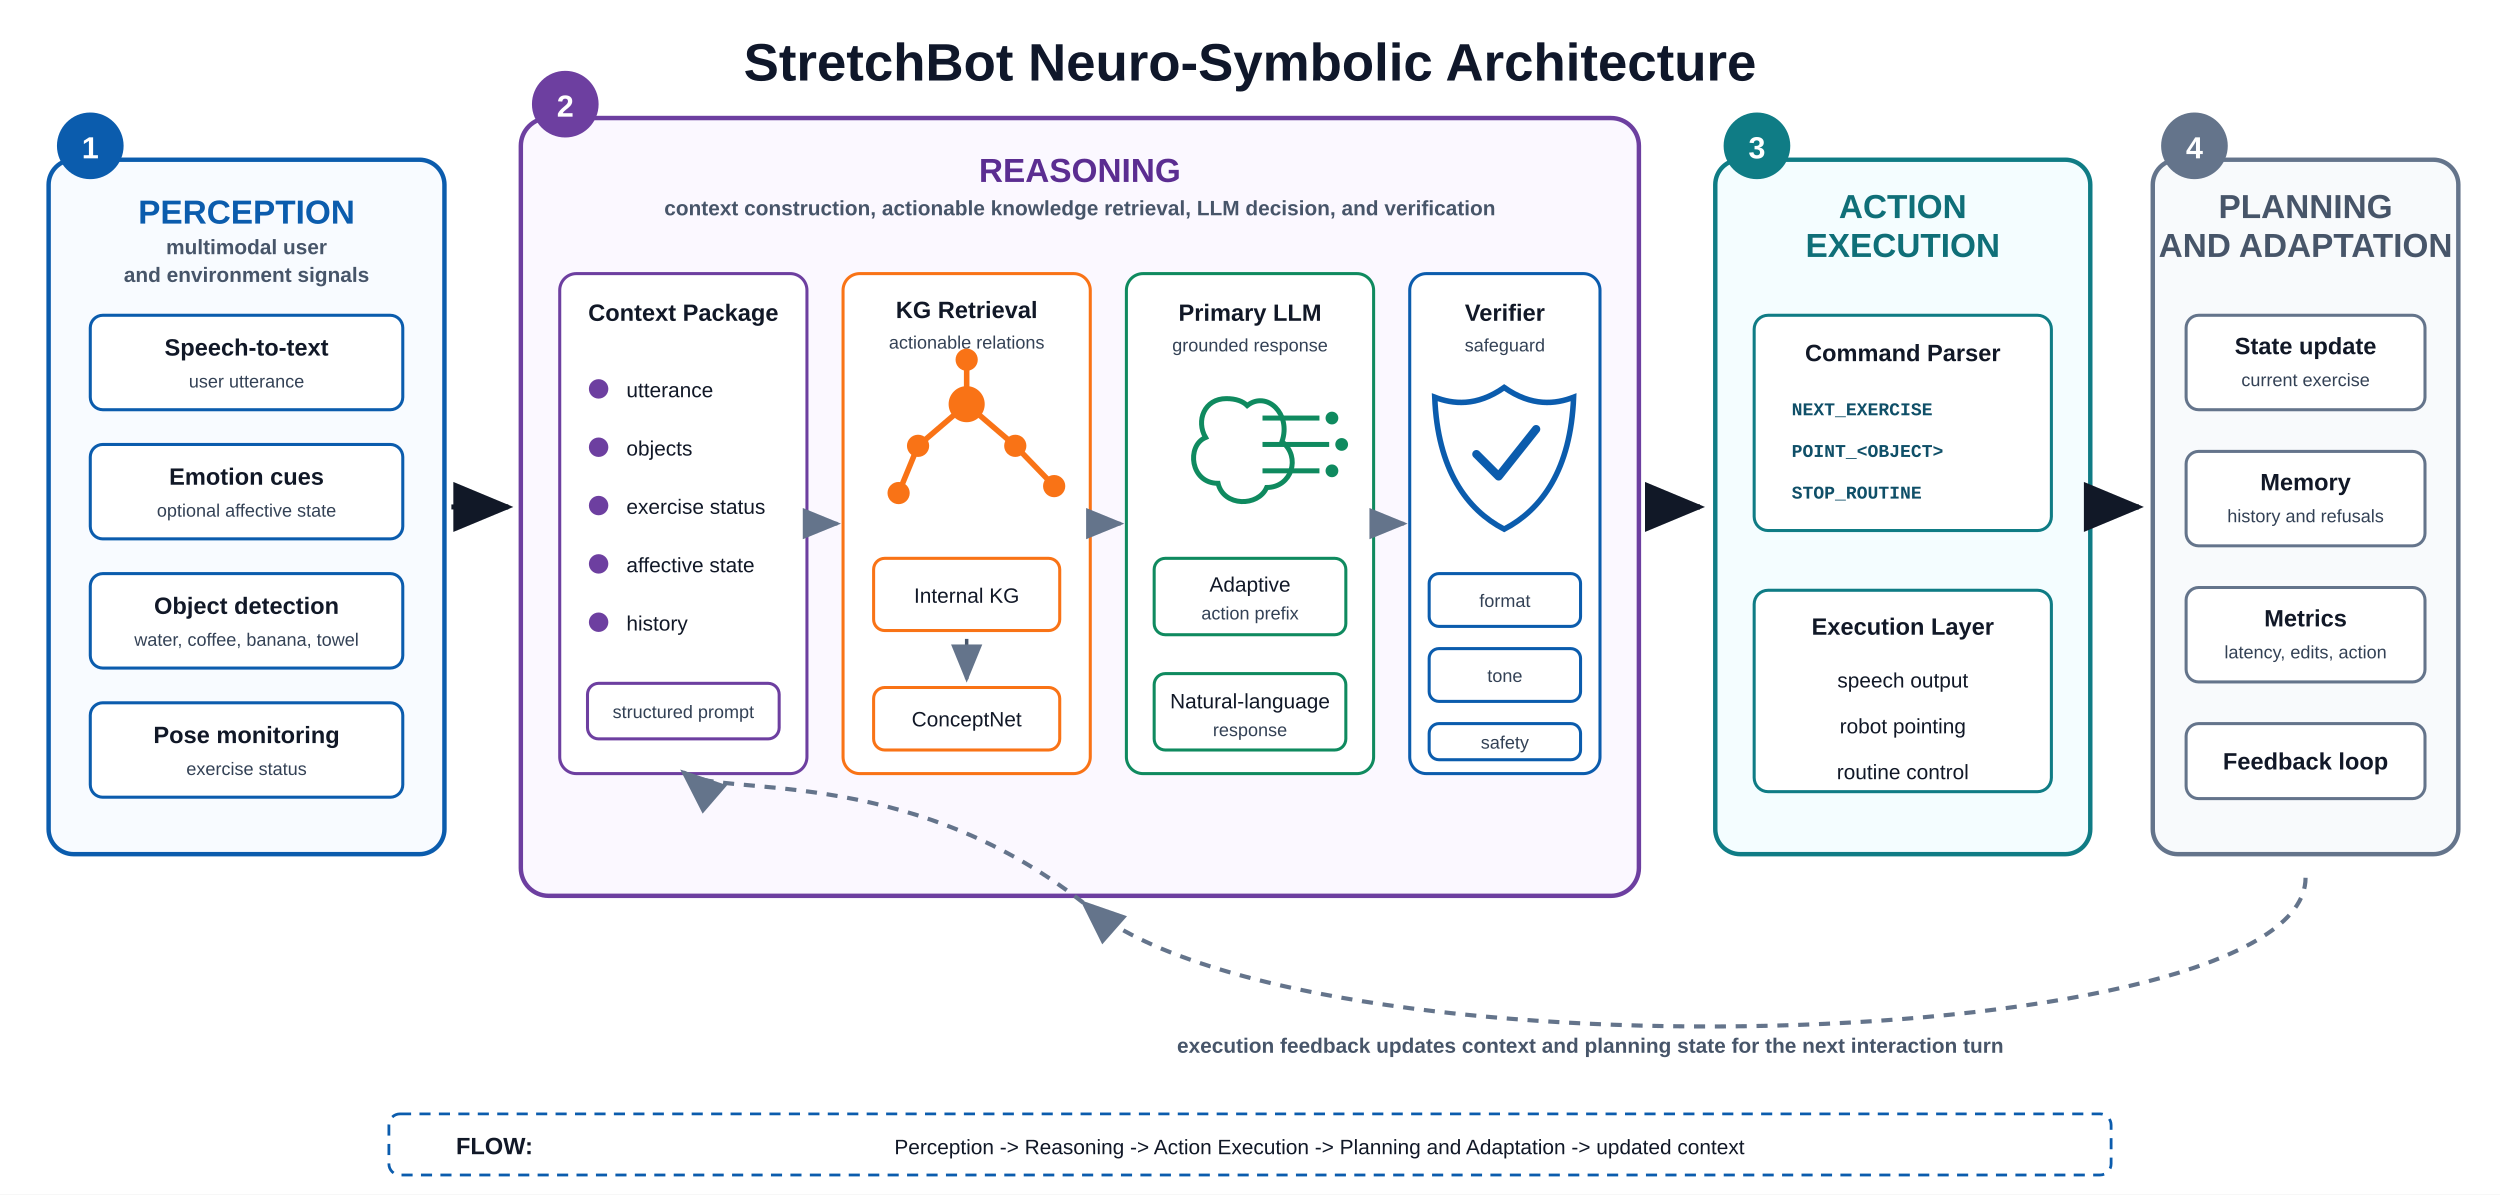
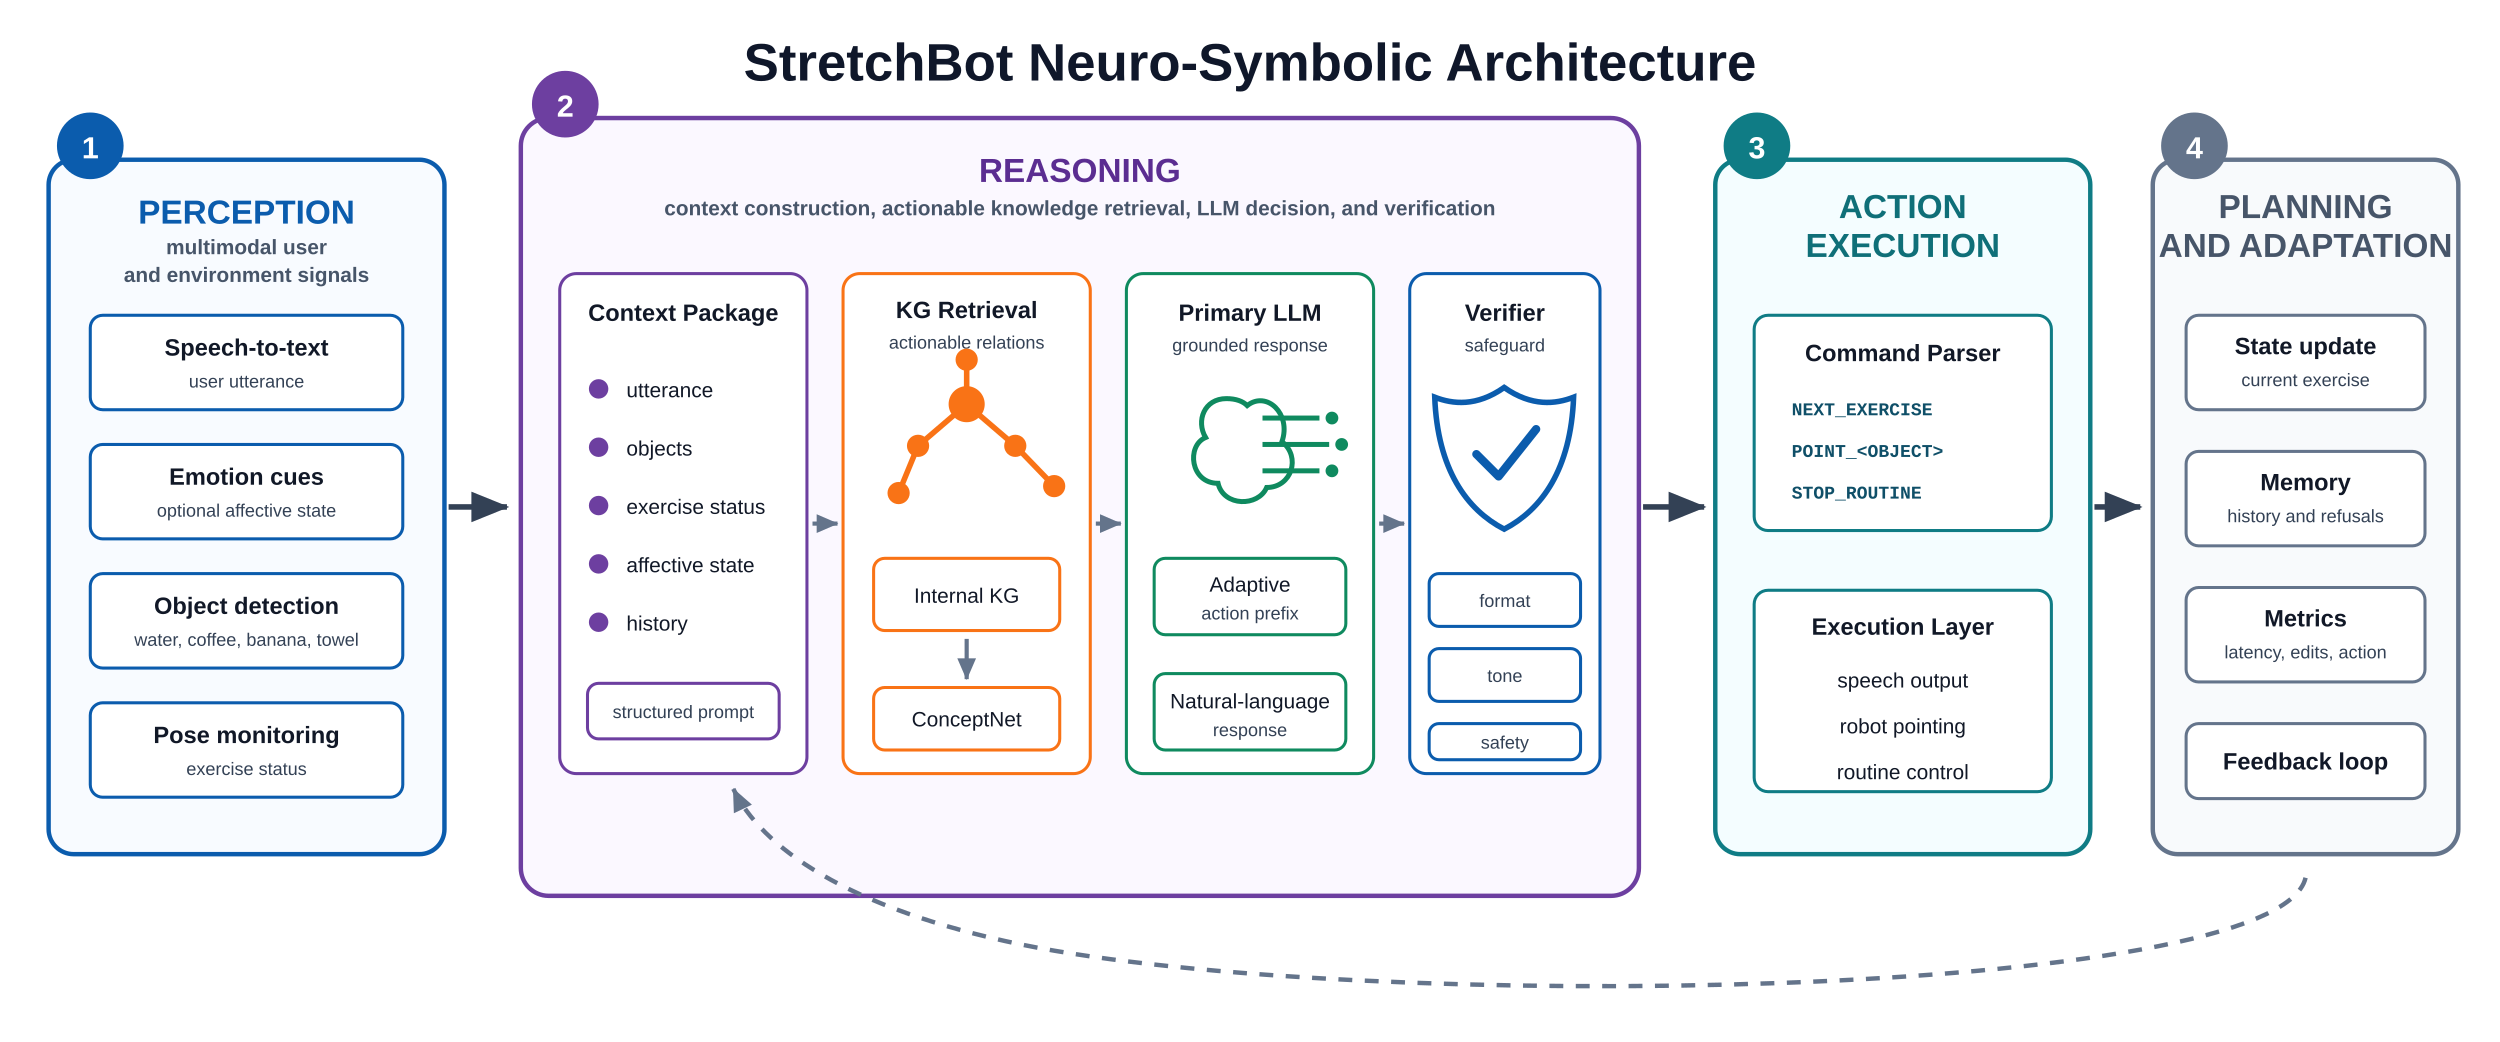
- <svg xmlns="http://www.w3.org/2000/svg" width="1800" height="860" viewBox="0 0 1800 860">
+ <svg xmlns="http://www.w3.org/2000/svg" width="1800" height="750" viewBox="0 0 1800 750">
  <defs>
    <style>
      .bg { fill: #ffffff; }
      .title { font: 800 38px Arial, sans-serif; fill: #0f172a; letter-spacing: 0; }
      .group { fill: #f8fbff; stroke-width: 3.2; }
      .group-blue { stroke: #0b5cad; }
      .group-purple { stroke: #6d3fa0; fill: #fbf8ff; }
      .group-teal { stroke: #0f7c85; fill: #f4fdff; }
      .group-gray { stroke: #64748b; fill: #f8fafc; }
      .card { fill: #ffffff; stroke-width: 2.2; }
      .blue { stroke: #0b5cad; }
      .purple { stroke: #6d3fa0; }
      .orange { stroke: #f97316; }
      .green { stroke: #0f8a5f; }
      .teal { stroke: #0f7c85; }
      .gray { stroke: #64748b; }
      .h-blue { fill: #0b5cad; }
      .h-purple { fill: #5b2d91; }
      .h-orange { fill: #ea580c; }
      .h-green { fill: #08734f; }
      .h-teal { fill: #0f6f78; }
      .h-gray { fill: #475569; }
      .group-title { font: 800 24px Arial, sans-serif; letter-spacing: 0; }
      .sub-title { font: 600 15px Arial, sans-serif; fill: #475569; letter-spacing: 0; }
      .label { font: 700 17px Arial, sans-serif; fill: #111827; letter-spacing: 0; }
      .body { font: 500 15px Arial, sans-serif; fill: #111827; letter-spacing: 0; }
      .small { font: 500 13px Arial, sans-serif; fill: #334155; letter-spacing: 0; }
      .mono { font: 700 13px "Courier New", monospace; fill: #0f4f68; letter-spacing: 0; }
      .num { fill: #ffffff; stroke-width: 2.8; }
      .num-text { font: 800 22px Arial, sans-serif; fill: #ffffff; }
-       .arrow { fill: none; stroke: #111827; stroke-width: 3.6; marker-end: url(#arrow); }
-       .soft-arrow { fill: none; stroke: #64748b; stroke-width: 3; stroke-dasharray: 8 7; marker-end: url(#arrow-muted); }
-       .mini-arrow { fill: none; stroke: #475569; stroke-width: 2.5; marker-end: url(#arrow-muted); }
+       .arrow { fill: none; stroke: #334155; stroke-width: 4; marker-end: url(#arrow); }
+       .soft-arrow { fill: none; stroke: #64748b; stroke-width: 3.2; stroke-dasharray: 10 9; marker-end: url(#arrow-muted); }
+       .mini-arrow { fill: none; stroke: #64748b; stroke-width: 3; marker-end: url(#arrow-muted); }
      .dot-purple { fill: #6d3fa0; }
    </style>
-     <marker id="arrow" markerWidth="13" markerHeight="10" refX="11" refY="5" orient="auto">
-       <path d="M0,0 L12,5 L0,10 Z" fill="#111827" />
+     <marker id="arrow" markerWidth="7" markerHeight="5.5" refX="6.4" refY="2.75" orient="auto">
+       <path d="M0,0 L6.8,2.75 L0,5.5 Z" fill="#334155" />
    </marker>
-     <marker id="arrow-muted" markerWidth="12" markerHeight="9" refX="10" refY="4.5" orient="auto">
-       <path d="M0,0 L11,4.5 L0,9 Z" fill="#64748b" />
+     <marker id="arrow-muted" markerWidth="5.5" markerHeight="4.5" refX="5" refY="2.25" orient="auto">
+       <path d="M0,0 L5.2,2.25 L0,4.5 Z" fill="#64748b" />
    </marker>
  </defs>
  <rect class="bg" width="1800" height="860" />
  <text class="title" x="900" y="58" text-anchor="middle">StretchBot Neuro-Symbolic Architecture</text>
  <g transform="translate(35,115)">
    <rect class="group group-blue" x="0" y="0" width="285" height="500" rx="18" />
    <circle cx="30" cy="-10" r="24" fill="#0b5cad" />
    <text class="num-text" x="30" y="-1" text-anchor="middle">1</text>
    <text class="group-title h-blue" x="142.5" y="46" text-anchor="middle">PERCEPTION</text>
    <text class="sub-title" x="142.5" y="68" text-anchor="middle">multimodal user</text>
    <text class="sub-title" x="142.5" y="88" text-anchor="middle">and environment signals</text>
    <rect class="card blue" x="30" y="112" width="225" height="68" rx="9" />
    <text class="label" x="142.5" y="141" text-anchor="middle">Speech-to-text</text>
    <text class="small" x="142.5" y="164" text-anchor="middle">user utterance</text>
    <rect class="card blue" x="30" y="205" width="225" height="68" rx="9" />
    <text class="label" x="142.5" y="234" text-anchor="middle">Emotion cues</text>
    <text class="small" x="142.5" y="257" text-anchor="middle">optional affective state</text>
    <rect class="card blue" x="30" y="298" width="225" height="68" rx="9" />
    <text class="label" x="142.5" y="327" text-anchor="middle">Object detection</text>
    <text class="small" x="142.5" y="350" text-anchor="middle">water, coffee, banana, towel</text>
    <rect class="card blue" x="30" y="391" width="225" height="68" rx="9" />
    <text class="label" x="142.5" y="420" text-anchor="middle">Pose monitoring</text>
    <text class="small" x="142.5" y="443" text-anchor="middle">exercise status</text>
  </g>
  <g transform="translate(375,85)">
    <rect class="group group-purple" x="0" y="0" width="805" height="560" rx="20" />
    <circle cx="32" cy="-10" r="24" fill="#6d3fa0" />
    <text class="num-text" x="32" y="-1" text-anchor="middle">2</text>
    <text class="group-title h-purple" x="402.5" y="46" text-anchor="middle">REASONING</text>
    <text class="sub-title" x="402.5" y="70" text-anchor="middle">context construction, actionable knowledge retrieval, LLM decision, and verification</text>
    <g transform="translate(28,112)">
      <rect class="card purple" x="0" y="0" width="178" height="360" rx="12" />
      <text class="label h-purple" x="89" y="34" text-anchor="middle">Context Package</text>
      <circle class="dot-purple" cx="28" cy="83" r="7" />
      <text class="body" x="48" y="89">utterance</text>
      <circle class="dot-purple" cx="28" cy="125" r="7" />
      <text class="body" x="48" y="131">objects</text>
      <circle class="dot-purple" cx="28" cy="167" r="7" />
      <text class="body" x="48" y="173">exercise status</text>
      <circle class="dot-purple" cx="28" cy="209" r="7" />
      <text class="body" x="48" y="215">affective state</text>
      <circle class="dot-purple" cx="28" cy="251" r="7" />
      <text class="body" x="48" y="257">history</text>
      <rect class="card purple" x="20" y="295" width="138" height="40" rx="8" />
      <text class="small" x="89" y="320" text-anchor="middle">structured prompt</text>
    </g>
    <g transform="translate(232,112)">
      <rect class="card orange" x="0" y="0" width="178" height="360" rx="12" />
      <text class="label h-orange" x="89" y="32" text-anchor="middle">KG Retrieval</text>
      <text class="small" x="89" y="54" text-anchor="middle">actionable relations</text>
      <line x1="89" y1="94" x2="54" y2="124" stroke="#f97316" stroke-width="4" />
      <line x1="89" y1="94" x2="124" y2="124" stroke="#f97316" stroke-width="4" />
      <line x1="89" y1="94" x2="89" y2="62" stroke="#f97316" stroke-width="4" />
      <line x1="54" y1="124" x2="40" y2="158" stroke="#f97316" stroke-width="4" />
      <line x1="124" y1="124" x2="152" y2="153" stroke="#f97316" stroke-width="4" />
      <circle cx="89" cy="94" r="13" fill="#f97316" />
      <circle cx="89" cy="62" r="8" fill="#f97316" />
      <circle cx="54" cy="124" r="8" fill="#f97316" />
      <circle cx="124" cy="124" r="8" fill="#f97316" />
      <circle cx="40" cy="158" r="8" fill="#f97316" />
      <circle cx="152" cy="153" r="8" fill="#f97316" />
      <rect class="card orange" x="22" y="205" width="134" height="52" rx="8" />
      <text class="body" x="89" y="237" text-anchor="middle">Internal KG</text>
      <path class="mini-arrow" d="M89 263 L89 292" />
      <rect class="card orange" x="22" y="298" width="134" height="45" rx="8" />
      <text class="body" x="89" y="326" text-anchor="middle">ConceptNet</text>
    </g>
    <g transform="translate(436,112)">
      <rect class="card green" x="0" y="0" width="178" height="360" rx="12" />
      <text class="label h-green" x="89" y="34" text-anchor="middle">Primary LLM</text>
      <text class="small" x="89" y="56" text-anchor="middle">grounded response</text>
      <path d="M72 90 C56 90 50 106 57 118 C43 124 46 151 66 151 C70 168 95 168 101 154 C119 154 126 132 112 121 C119 101 101 84 87 95 C84 92 79 90 72 90 Z" fill="#ffffff" stroke="#0f8a5f" stroke-width="3.6" />
      <path d="M98 104 L139 104 M98 123 L146 123 M98 142 L139 142" stroke="#0f8a5f" stroke-width="3.6" />
      <circle cx="148" cy="104" r="4.6" fill="#0f8a5f" />
      <circle cx="155" cy="123" r="4.6" fill="#0f8a5f" />
      <circle cx="148" cy="142" r="4.6" fill="#0f8a5f" />
      <rect class="card green" x="20" y="205" width="138" height="55" rx="8" />
      <text class="body" x="89" y="229" text-anchor="middle">Adaptive</text>
      <text class="small" x="89" y="249" text-anchor="middle">action prefix</text>
      <rect class="card green" x="20" y="288" width="138" height="55" rx="8" />
      <text class="body" x="89" y="313" text-anchor="middle">Natural-language</text>
      <text class="small" x="89" y="333" text-anchor="middle">response</text>
    </g>
    <g transform="translate(640,112)">
      <rect class="card blue" x="0" y="0" width="137" height="360" rx="12" />
      <text class="label h-blue" x="68.5" y="34" text-anchor="middle">Verifier</text>
      <text class="small" x="68.5" y="56" text-anchor="middle">safeguard</text>
      <path d="M68 82 C88 96 105 94 118 89 C116 141 95 170 68 184 C41 170 20 141 18 89 C31 94 48 96 68 82 Z" fill="#ffffff" stroke="#0b5cad" stroke-width="4" />
      <path d="M48 130 L64 146 L91 112" fill="none" stroke="#0b5cad" stroke-width="6" stroke-linecap="round" stroke-linejoin="round" />
      <rect class="card blue" x="14" y="216" width="109" height="38" rx="7" />
      <text class="small" x="68.5" y="240" text-anchor="middle">format</text>
      <rect class="card blue" x="14" y="270" width="109" height="38" rx="7" />
      <text class="small" x="68.5" y="294" text-anchor="middle">tone</text>
      <rect class="card blue" x="14" y="324" width="109" height="26" rx="7" />
      <text class="small" x="68.5" y="342" text-anchor="middle">safety</text>
    </g>
    <path class="mini-arrow" d="M210 292 L228 292" />
    <path class="mini-arrow" d="M414 292 L432 292" />
    <path class="mini-arrow" d="M618 292 L636 292" />
  </g>
  <g transform="translate(1235,115)">
    <rect class="group group-teal" x="0" y="0" width="270" height="500" rx="18" />
    <circle cx="30" cy="-10" r="24" fill="#0f7c85" />
    <text class="num-text" x="30" y="-1" text-anchor="middle">3</text>
    <text class="group-title h-teal" x="135" y="42" text-anchor="middle">ACTION</text>
    <text class="group-title h-teal" x="135" y="70" text-anchor="middle">EXECUTION</text>
    <rect class="card teal" x="28" y="112" width="214" height="155" rx="10" />
    <text class="label h-teal" x="135" y="145" text-anchor="middle">Command Parser</text>
    <text class="mono" x="55" y="184">NEXT_EXERCISE</text>
    <text class="mono" x="55" y="214">POINT_&lt;OBJECT&gt;</text>
    <text class="mono" x="55" y="244">STOP_ROUTINE</text>
    <rect class="card teal" x="28" y="310" width="214" height="145" rx="10" />
    <text class="label h-teal" x="135" y="342" text-anchor="middle">Execution Layer</text>
    <text class="body" x="135" y="380" text-anchor="middle">speech output</text>
    <text class="body" x="135" y="413" text-anchor="middle">robot pointing</text>
    <text class="body" x="135" y="446" text-anchor="middle">routine control</text>
  </g>
  <g transform="translate(1550,115)">
    <rect class="group group-gray" x="0" y="0" width="220" height="500" rx="18" />
    <circle cx="30" cy="-10" r="24" fill="#64748b" />
    <text class="num-text" x="30" y="-1" text-anchor="middle">4</text>
    <text class="group-title h-gray" x="110" y="42" text-anchor="middle">PLANNING</text>
    <text class="group-title h-gray" x="110" y="70" text-anchor="middle">AND ADAPTATION</text>
    <rect class="card gray" x="24" y="112" width="172" height="68" rx="9" />
    <text class="label" x="110" y="140" text-anchor="middle">State update</text>
    <text class="small" x="110" y="163" text-anchor="middle">current exercise</text>
    <rect class="card gray" x="24" y="210" width="172" height="68" rx="9" />
    <text class="label" x="110" y="238" text-anchor="middle">Memory</text>
    <text class="small" x="110" y="261" text-anchor="middle">history and refusals</text>
    <rect class="card gray" x="24" y="308" width="172" height="68" rx="9" />
    <text class="label" x="110" y="336" text-anchor="middle">Metrics</text>
    <text class="small" x="110" y="359" text-anchor="middle">latency, edits, action</text>
    <rect class="card gray" x="24" y="406" width="172" height="54" rx="9" />
    <text class="label" x="110" y="439" text-anchor="middle">Feedback loop</text>
  </g>
-   <path class="arrow" d="M325 365 L366 365" />
-   <path class="arrow" d="M1187 365 L1224 365" />
-   <path class="arrow" d="M1510 365 L1540 365" />
-   <path class="soft-arrow" d="M1660 632 C1660 760 930 782 780 650" />
-   <path class="soft-arrow" d="M780 650 C650 548 514 575 492 556" />
-   <text class="sub-title" x="1145" y="758" text-anchor="middle">execution feedback updates context and planning state for the next interaction turn</text>
-   <g transform="translate(280,802)">
-     <rect x="0" y="0" width="1240" height="44" rx="8" fill="#ffffff" stroke="#0b5cad" stroke-width="2" stroke-dasharray="8 6" />
-     <text class="label h-blue" x="76" y="29" text-anchor="middle">FLOW:</text>
-     <text class="body" x="670" y="29" text-anchor="middle">Perception -&gt; Reasoning -&gt; Action Execution -&gt; Planning and Adaptation -&gt; updated context</text>
-   </g>
+   <line class="arrow" x1="323" y1="365" x2="365" y2="365" />
+   <line class="arrow" x1="1183" y1="365" x2="1227" y2="365" />
+   <line class="arrow" x1="1508" y1="365" x2="1541" y2="365" />
+   <path class="soft-arrow" d="M1660 632 C1640 720 980 730 735 680 C610 654 548 610 528 568" />
</svg>
